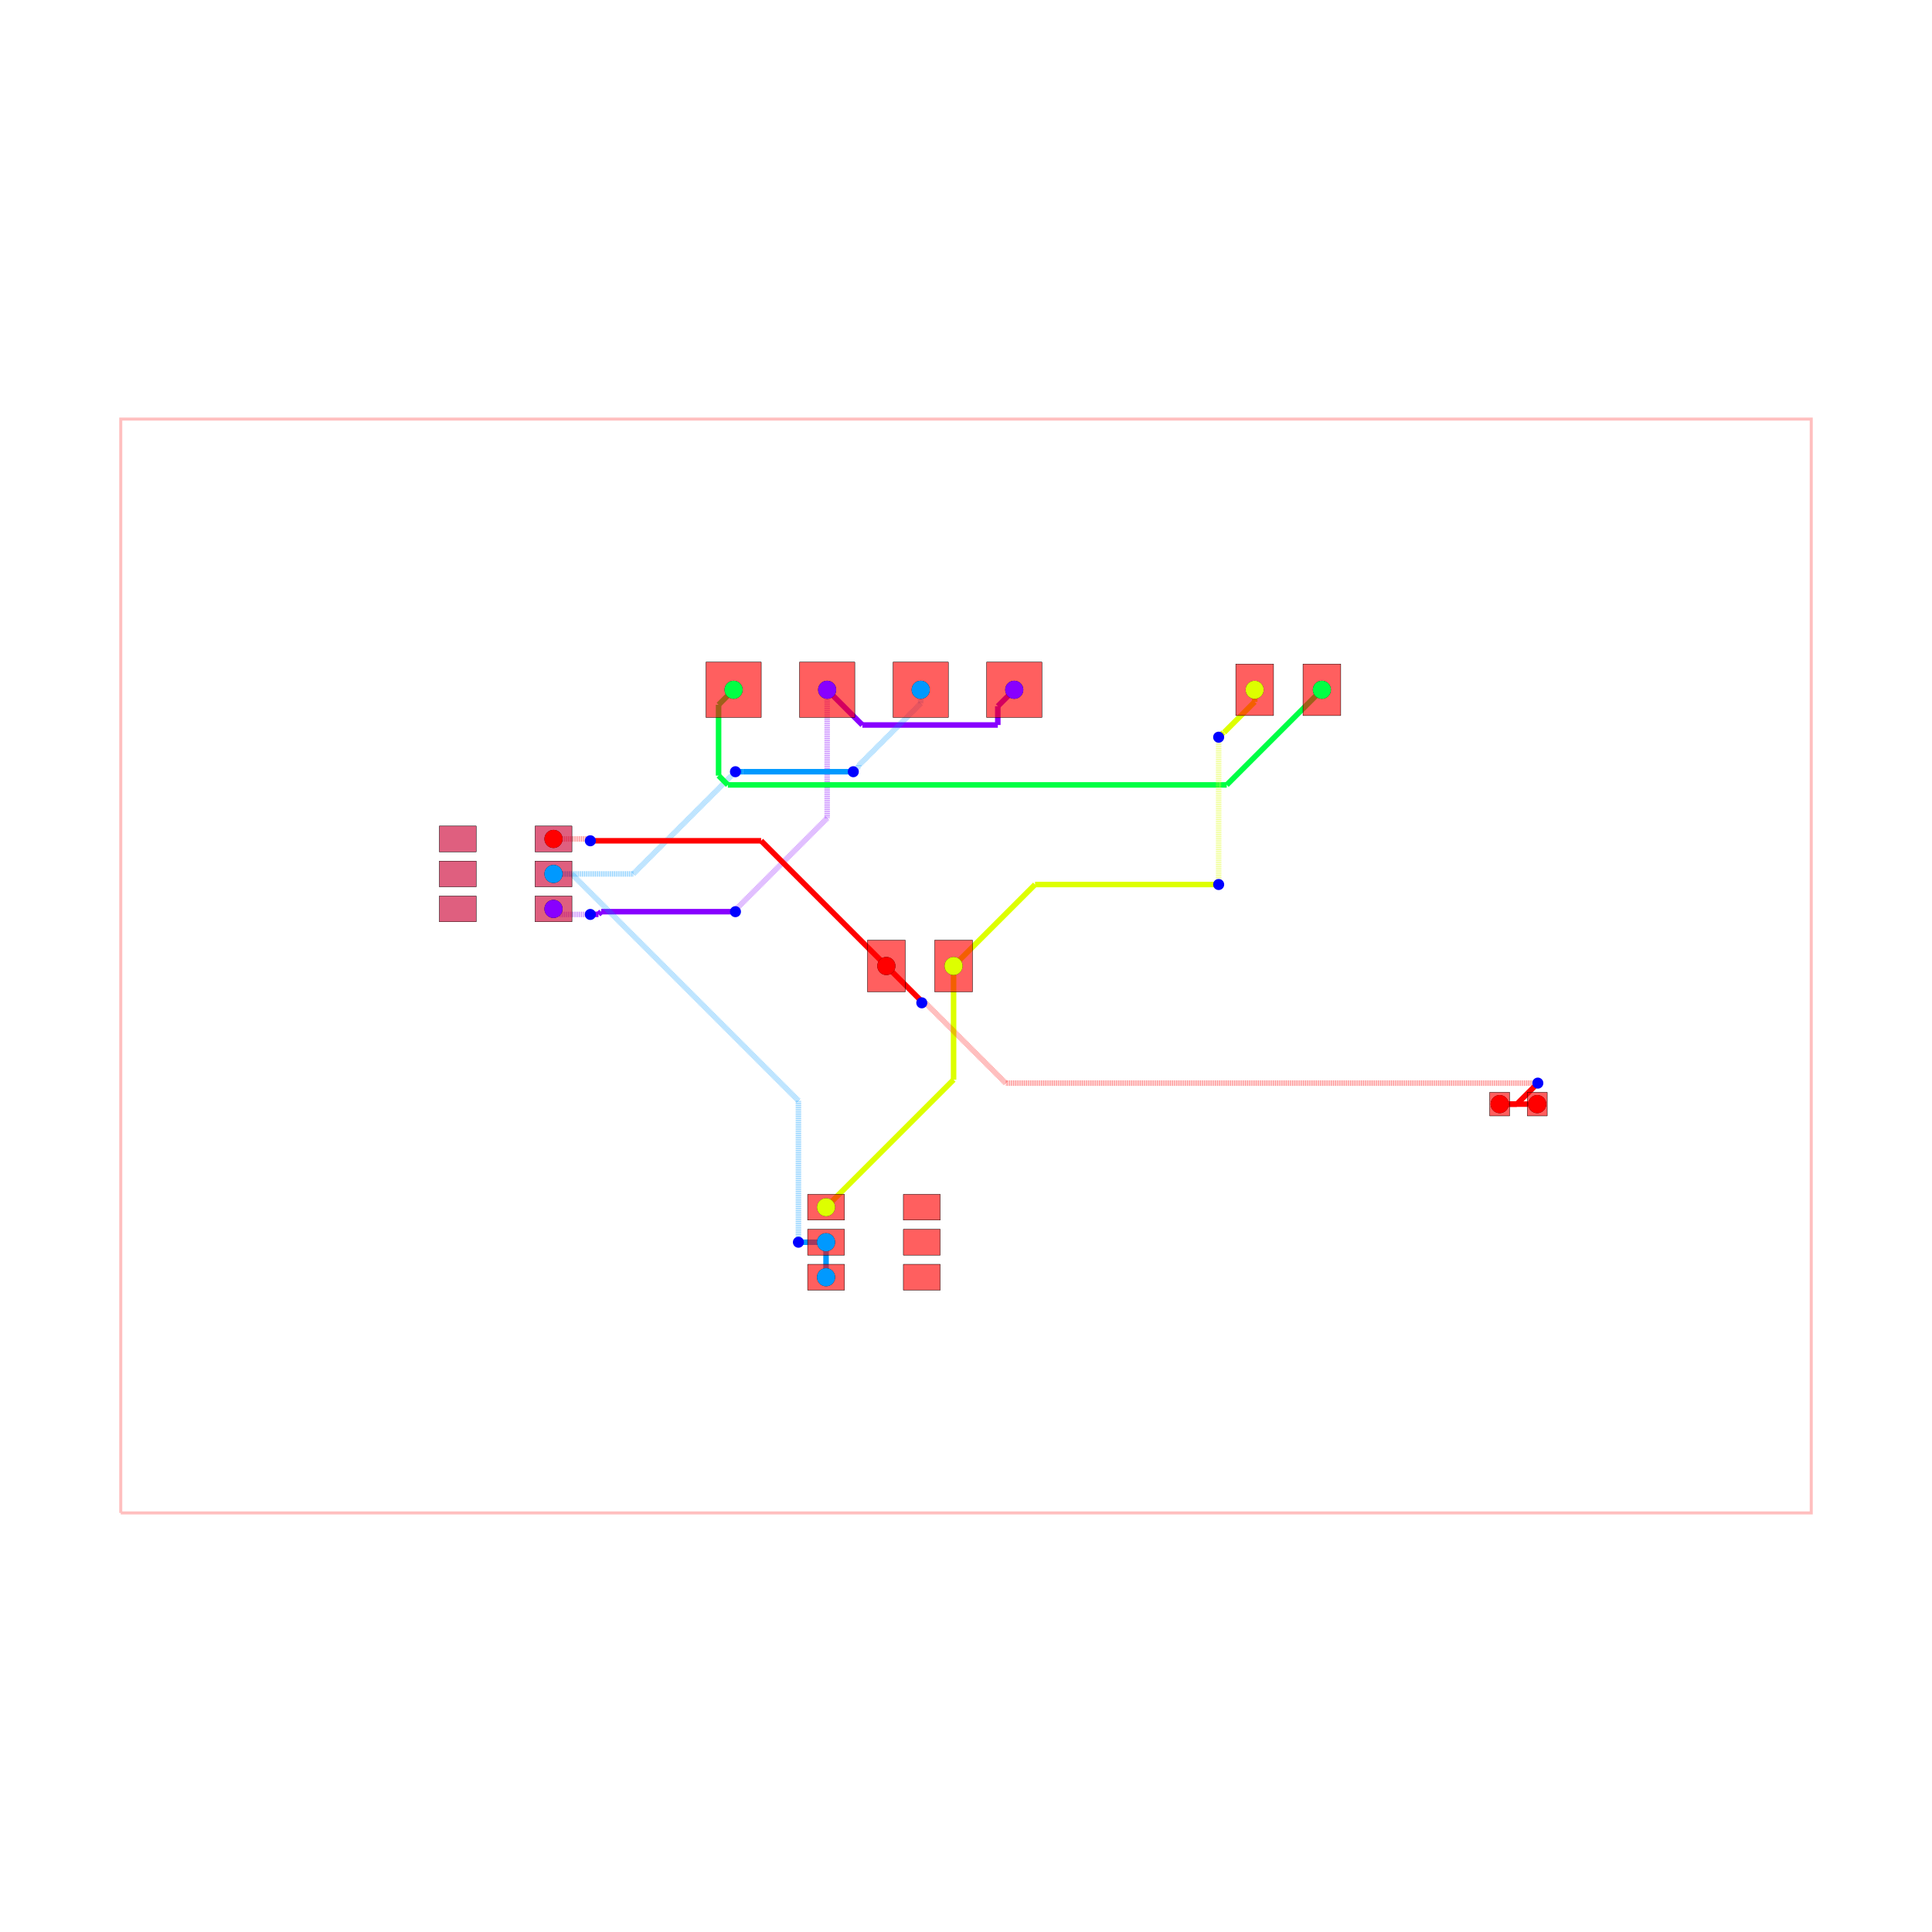
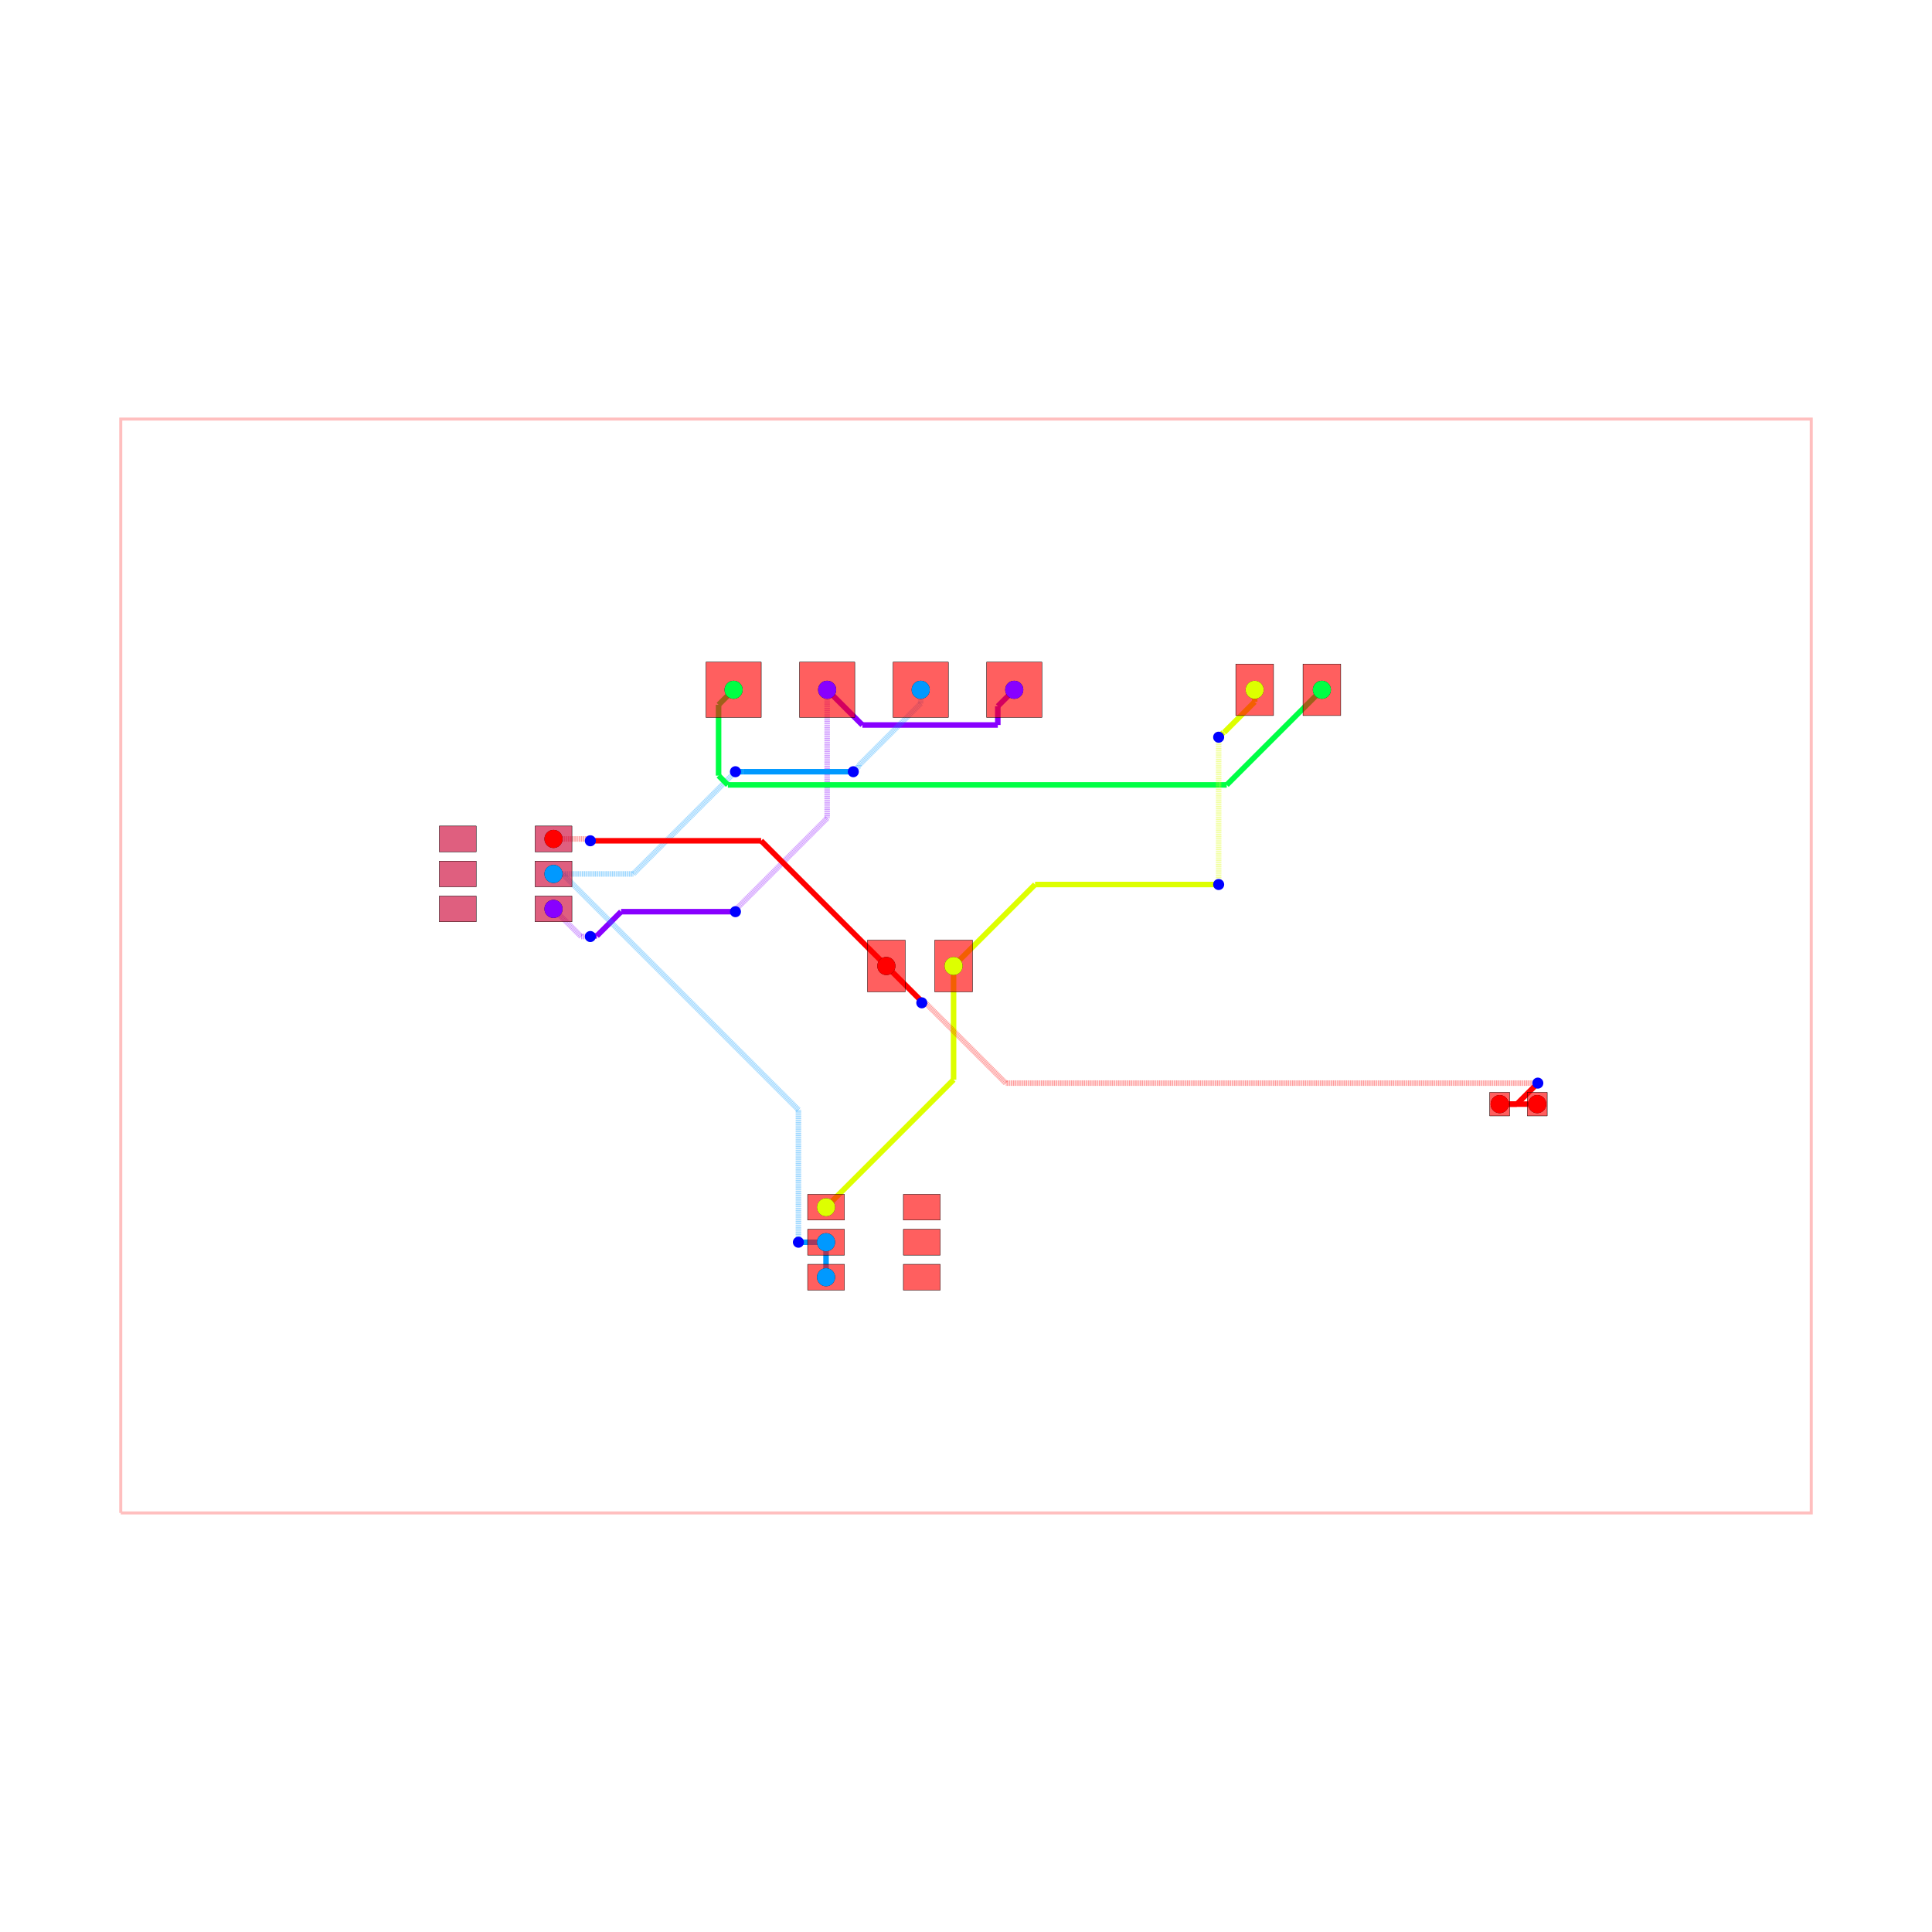
<svg xmlns="http://www.w3.org/2000/svg" width="640" height="640" viewBox="0 0 640 640">
  <rect width="100%" height="100%" fill="white" />
  <g>
    <polyline data-points="-22.95,-14.85 22.95,-14.85 22.95,14.85 -22.95,14.85 -22.95,-14.85" data-type="line" data-label="" points="40,501.176 600,501.176 600,138.824 40,138.824 40,501.176" fill="none" stroke="rgba(255,0,0,0.25)" stroke-width="1px" />
  </g>
  <g>
    <polyline data-points="-3.77,7.5 -2.8138836077977563,6.543883607797756" data-type="line" data-label="" points="274.004,228.497 285.669,240.162" fill="none" stroke="hsl(272, 100%, 50%)" stroke-width="1.83" />
  </g>
  <g>
    <polyline data-points="-2.8138836077977563,6.543883607797756 0.8635486054419057,6.543883607797756" data-type="line" data-label="" points="285.669,240.162 330.536,240.162" fill="none" stroke="hsl(272, 100%, 50%)" stroke-width="1.83" />
  </g>
  <g>
    <polyline data-points="0.8635486054419057,6.543883607797756 0.8635486054419057,7.053548605441906" data-type="line" data-label="" points="330.536,240.162 330.536,233.944" fill="none" stroke="hsl(272, 100%, 50%)" stroke-width="1.83" />
  </g>
  <g>
    <polyline data-points="0.8635486054419057,7.053548605441906 1.31,7.5" data-type="line" data-label="" points="330.536,233.944 335.983,228.497" fill="none" stroke="hsl(272, 100%, 50%)" stroke-width="1.83" />
  </g>
  <g>
    <polyline data-points="-3.77,7.5 -3.77,4.014560608857936" data-type="line" data-label="" points="274.004,228.497 274.004,271.021" fill="none" stroke="rgba(136,0,255,0.5)" stroke-width="1.83" stroke-dasharray="0.2 0.2" />
  </g>
  <g>
    <polyline data-points="-3.77,4.014560608857936 -6.255099067912445,1.5294615409454906" data-type="line" data-label="" points="274.004,271.021 243.685,301.34" fill="none" stroke="rgba(136,0,255,0.5)" stroke-width="1.83" stroke-dasharray="0.2 0.2" />
  </g>
  <g>
    <polyline data-points="-6.255099067912445,1.5294615409454906 -6.255099067912445,1.479900932087554" data-type="line" data-label="" points="243.685,301.34 243.685,301.945" fill="none" stroke="rgba(136,0,255,0.5)" stroke-width="1.83" stroke-dasharray="0.2 0.2" />
  </g>
  <g>
    <polyline data-points="-6.255099067912445,1.479900932087554 -6.259999999999999,1.475" data-type="line" data-label="" points="243.685,301.945 243.625,302.004" fill="none" stroke="rgba(136,0,255,0.5)" stroke-width="1.83" stroke-dasharray="0.2 0.2" />
  </g>
  <g>
-     <polyline data-points="-6.259999999999999,1.475 -9.906199925779516,1.475" data-type="line" data-label="" points="243.625,302.004 199.14,302.004" fill="none" stroke="hsl(272, 100%, 50%)" stroke-width="1.83" />
-   </g>
-   <g>
-     <polyline data-points="-9.906199925779516,1.475 -9.978833232726833,1.4023666930526835" data-type="line" data-label="" points="199.14,302.004 198.254,302.891" fill="none" stroke="hsl(272, 100%, 50%)" stroke-width="1.83" />
-   </g>
-   <g>
-     <polyline data-points="-9.978833232726833,1.4023666930526835 -10.197633306947319,1.4023666930526835" data-type="line" data-label="" points="198.254,302.891 195.584,302.891" fill="none" stroke="hsl(272, 100%, 50%)" stroke-width="1.83" />
-   </g>
-   <g>
-     <polyline data-points="-10.197633306947319,1.4023666930526835 -10.200000000000003,1.4000000000000001" data-type="line" data-label="" points="195.584,302.891 195.556,302.919" fill="none" stroke="hsl(272, 100%, 50%)" stroke-width="1.83" />
-   </g>
-   <g>
-     <polyline data-points="-10.200000000000003,1.4000000000000001 -11.049999999999999,1.4000000000000001" data-type="line" data-label="" points="195.556,302.919 185.185,302.919" fill="none" stroke="rgba(136,0,255,0.5)" stroke-width="1.83" stroke-dasharray="0.2 0.2" />
-   </g>
-   <g>
-     <polyline data-points="-11.049999999999999,1.4000000000000001 -11.2,1.55" data-type="line" data-label="" points="185.185,302.919 183.355,301.089" fill="none" stroke="rgba(136,0,255,0.5)" stroke-width="1.83" stroke-dasharray="0.2 0.2" />
+     <polyline data-points="-6.259999999999999,1.475 -9.365466839755264,1.475" data-type="line" data-label="" points="243.625,302.004 205.737,302.004" fill="none" stroke="hsl(272, 100%, 50%)" stroke-width="1.83" />
+   </g>
+   <g>
+     <polyline data-points="-9.365466839755264,1.475 -10.022583563563582,0.8178832761916823" data-type="line" data-label="" points="205.737,302.004 197.72,310.021" fill="none" stroke="hsl(272, 100%, 50%)" stroke-width="1.83" />
+   </g>
+   <g>
+     <polyline data-points="-10.022583563563582,0.8178832761916823 -10.182116723808319,0.8178832761916823" data-type="line" data-label="" points="197.72,310.021 195.774,310.021" fill="none" stroke="hsl(272, 100%, 50%)" stroke-width="1.83" />
+   </g>
+   <g>
+     <polyline data-points="-10.182116723808319,0.8178832761916823 -10.200000000000001,0.8000000000000002" data-type="line" data-label="" points="195.774,310.021 195.556,310.24" fill="none" stroke="hsl(272, 100%, 50%)" stroke-width="1.83" />
+   </g>
+   <g>
+     <polyline data-points="-10.200000000000001,0.8000000000000002 -10.45,0.8000000000000002" data-type="line" data-label="" points="195.556,310.24 192.505,310.24" fill="none" stroke="rgba(136,0,255,0.5)" stroke-width="1.83" stroke-dasharray="0.2 0.2" />
+   </g>
+   <g>
+     <polyline data-points="-10.45,0.8000000000000002 -11.2,1.55" data-type="line" data-label="" points="192.505,310.24 183.355,301.089" fill="none" stroke="rgba(136,0,255,0.5)" stroke-width="1.83" stroke-dasharray="0.2 0.2" />
  </g>
  <g>
    <polyline data-points="-3.8,-8.45 -3.8,-7.5" data-type="line" data-label="" points="273.638,423.094 273.638,411.503" fill="none" stroke="hsl(204, 100%, 50%)" stroke-width="1.83" />
  </g>
  <g>
    <polyline data-points="-1.23,7.5 -1.23,7.127935428044202" data-type="line" data-label="" points="304.993,228.497 304.993,233.036" fill="none" stroke="rgba(0,153,255,0.5)" stroke-width="1.83" stroke-dasharray="0.2 0.2" />
  </g>
  <g>
    <polyline data-points="-1.23,7.127935428044202 -2.9113892979908167,5.4465461300533855" data-type="line" data-label="" points="304.993,233.036 284.48,253.55" fill="none" stroke="rgba(0,153,255,0.5)" stroke-width="1.83" stroke-dasharray="0.2 0.2" />
  </g>
  <g>
    <polyline data-points="-2.9113892979908167,5.4465461300533855 -2.9113892979908167,5.423610702009184" data-type="line" data-label="" points="284.48,253.55 284.48,253.83" fill="none" stroke="rgba(0,153,255,0.5)" stroke-width="1.83" stroke-dasharray="0.2 0.2" />
  </g>
  <g>
    <polyline data-points="-2.9113892979908167,5.423610702009184 -3.0600000000000005,5.275" data-type="line" data-label="" points="284.48,253.83 282.667,255.643" fill="none" stroke="rgba(0,153,255,0.5)" stroke-width="1.83" stroke-dasharray="0.2 0.2" />
  </g>
  <g>
    <polyline data-points="-3.0600000000000005,5.275 -6.058890440044109,5.275" data-type="line" data-label="" points="282.667,255.643 246.079,255.643" fill="none" stroke="hsl(204, 100%, 50%)" stroke-width="1.83" />
  </g>
  <g>
    <polyline data-points="-6.058890440044109,5.275 -6.26,5.275" data-type="line" data-label="" points="246.079,255.643 243.625,255.643" fill="none" stroke="hsl(204, 100%, 50%)" stroke-width="1.83" />
  </g>
  <g>
    <polyline data-points="-6.26,5.275 -9.035,2.5" data-type="line" data-label="" points="243.625,255.643 209.769,289.499" fill="none" stroke="rgba(0,153,255,0.5)" stroke-width="1.83" stroke-dasharray="0.2 0.2" />
  </g>
  <g>
    <polyline data-points="-9.035,2.5 -11.2,2.5" data-type="line" data-label="" points="209.769,289.499 183.355,289.499" fill="none" stroke="rgba(0,153,255,0.5)" stroke-width="1.83" stroke-dasharray="0.2 0.2" />
  </g>
  <g>
    <polyline data-points="-3.8,-7.5 -4.549900039984006,-7.5" data-type="line" data-label="" points="273.638,411.503 264.489,411.503" fill="none" stroke="hsl(204, 100%, 50%)" stroke-width="1.83" />
  </g>
  <g>
    <polyline data-points="-4.549900039984006,-7.5 -4.550000000000001,-7.5" data-type="line" data-label="" points="264.489,411.503 264.488,411.503" fill="none" stroke="hsl(204, 100%, 50%)" stroke-width="1.83" />
  </g>
  <g>
-     <polyline data-points="-4.550000000000001,-7.5 -4.550000000000001,-3.656458664546898" data-type="line" data-label="" points="264.488,411.503 264.488,364.61" fill="none" stroke="rgba(0,153,255,0.5)" stroke-width="1.83" stroke-dasharray="0.2 0.2" />
-   </g>
-   <g>
-     <polyline data-points="-4.550000000000001,-3.656458664546898 -10.702952600835822,2.496493936288923" data-type="line" data-label="" points="264.488,364.61 189.419,289.542" fill="none" stroke="rgba(0,153,255,0.5)" stroke-width="1.83" stroke-dasharray="0.2 0.2" />
-   </g>
-   <g>
-     <polyline data-points="-10.702952600835822,2.496493936288923 -11.196493936288922,2.496493936288923" data-type="line" data-label="" points="189.419,289.542 183.398,289.542" fill="none" stroke="rgba(0,153,255,0.5)" stroke-width="1.83" stroke-dasharray="0.2 0.2" />
-   </g>
-   <g>
-     <polyline data-points="-11.196493936288922,2.496493936288923 -11.2,2.5" data-type="line" data-label="" points="183.398,289.542 183.355,289.499" fill="none" stroke="rgba(0,153,255,0.5)" stroke-width="1.83" stroke-dasharray="0.2 0.2" />
+     <polyline data-points="-4.550000000000001,-7.5 -4.550000000000001,-3.9047207314649155" data-type="line" data-label="" points="264.488,411.503 264.488,367.639" fill="none" stroke="rgba(0,153,255,0.5)" stroke-width="1.83" stroke-dasharray="0.2 0.2" />
+   </g>
+   <g>
+     <polyline data-points="-4.550000000000001,-3.9047207314649155 -10.95244348125621,2.4977227497912944" data-type="line" data-label="" points="264.488,367.639 186.375,289.527" fill="none" stroke="rgba(0,153,255,0.5)" stroke-width="1.83" stroke-dasharray="0.2 0.2" />
+   </g>
+   <g>
+     <polyline data-points="-10.95244348125621,2.4977227497912944 -11.197722749791293,2.4977227497912944" data-type="line" data-label="" points="186.375,289.527 183.383,289.527" fill="none" stroke="rgba(0,153,255,0.5)" stroke-width="1.83" stroke-dasharray="0.2 0.2" />
+   </g>
+   <g>
+     <polyline data-points="-11.197722749791293,2.4977227497912944 -11.2,2.5" data-type="line" data-label="" points="183.383,289.527 183.355,289.499" fill="none" stroke="rgba(0,153,255,0.5)" stroke-width="1.83" stroke-dasharray="0.2 0.2" />
  </g>
  <g>
    <polyline data-points="-6.3100000000000005,7.5 -6.717934372387114,7.092065627612887" data-type="line" data-label="" points="243.015,228.497 238.038,233.474" fill="none" stroke="hsl(136, 100%, 50%)" stroke-width="1.83" />
  </g>
  <g>
    <polyline data-points="-6.717934372387114,7.092065627612887 -6.717934372387114,5.169069359348258" data-type="line" data-label="" points="238.038,233.474 238.038,256.935" fill="none" stroke="hsl(136, 100%, 50%)" stroke-width="1.83" />
  </g>
  <g>
    <polyline data-points="-6.717934372387114,5.169069359348258 -6.465644720545952,4.9167797075070965" data-type="line" data-label="" points="238.038,256.935 241.116,260.013" fill="none" stroke="hsl(136, 100%, 50%)" stroke-width="1.83" />
  </g>
  <g>
    <polyline data-points="-6.465644720545952,4.9167797075070965 6.896715588613963,4.9167797075070965" data-type="line" data-label="" points="241.116,260.013 404.143,260.013" fill="none" stroke="hsl(136, 100%, 50%)" stroke-width="1.83" />
  </g>
  <g>
    <polyline data-points="6.896715588613963,4.9167797075070965 7.079279707507096,4.9167797075070965" data-type="line" data-label="" points="404.143,260.013 406.37,260.013" fill="none" stroke="hsl(136, 100%, 50%)" stroke-width="1.83" />
  </g>
  <g>
    <polyline data-points="7.079279707507096,4.9167797075070965 9.6625,7.5" data-type="line" data-label="" points="406.37,260.013 437.887,228.497" fill="none" stroke="hsl(136, 100%, 50%)" stroke-width="1.83" />
  </g>
  <g>
    <polyline data-points="-3.8,-6.55 -0.33750000000000036,-3.0875000000000004" data-type="line" data-label="" points="273.638,399.913 315.882,357.669" fill="none" stroke="hsl(68, 100%, 50%)" stroke-width="1.83" />
  </g>
  <g>
    <polyline data-points="-0.33750000000000036,-3.0875000000000004 -0.33750000000000013,-1.1102230246251565e-16" data-type="line" data-label="" points="315.882,357.669 315.882,320" fill="none" stroke="hsl(68, 100%, 50%)" stroke-width="1.83" />
  </g>
  <g>
    <polyline data-points="7.8375,7.5 7.8375,7.1715576113543715" data-type="line" data-label="" points="415.621,228.497 415.621,232.504" fill="none" stroke="hsl(68, 100%, 50%)" stroke-width="1.83" />
  </g>
  <g>
    <polyline data-points="7.8375,7.1715576113543715 7.009152307286573,6.3432099186409445" data-type="line" data-label="" points="415.621,232.504 405.515,242.61" fill="none" stroke="hsl(68, 100%, 50%)" stroke-width="1.83" />
  </g>
  <g>
    <polyline data-points="7.009152307286573,6.3432099186409445 6.990709918640944,6.3432099186409445" data-type="line" data-label="" points="405.515,242.61 405.29,242.61" fill="none" stroke="hsl(68, 100%, 50%)" stroke-width="1.83" />
  </g>
  <g>
    <polyline data-points="6.990709918640944,6.3432099186409445 6.8599999999999985,6.2124999999999995" data-type="line" data-label="" points="405.29,242.61 403.695,244.205" fill="none" stroke="hsl(68, 100%, 50%)" stroke-width="1.83" />
  </g>
  <g>
    <polyline data-points="6.8599999999999985,6.2124999999999995 6.8599999999999985,2.2139059808864707" data-type="line" data-label="" points="403.695,244.205 403.695,292.989" fill="none" stroke="rgba(221,255,0,0.5)" stroke-width="1.83" stroke-dasharray="0.2 0.2" />
  </g>
  <g>
    <polyline data-points="6.8599999999999985,2.2139059808864707 6.8599999999999985,2.2125" data-type="line" data-label="" points="403.695,292.989 403.695,293.007" fill="none" stroke="rgba(221,255,0,0.5)" stroke-width="1.83" stroke-dasharray="0.2 0.2" />
  </g>
  <g>
    <polyline data-points="6.8599999999999985,2.2125 1.875,2.2125" data-type="line" data-label="" points="403.695,293.007 342.876,293.007" fill="none" stroke="hsl(68, 100%, 50%)" stroke-width="1.83" />
  </g>
  <g>
    <polyline data-points="1.875,2.2125 -0.3375,0" data-type="line" data-label="" points="342.876,293.007 315.882,320" fill="none" stroke="hsl(68, 100%, 50%)" stroke-width="1.83" />
  </g>
  <g>
    <polyline data-points="15.51,-3.75 14.49,-3.75" data-type="line" data-label="" points="509.229,365.752 496.784,365.752" fill="none" stroke="hsl(0, 100%, 50%)" stroke-width="1.83" />
  </g>
  <g>
    <polyline data-points="-11.2,3.45 -10.262097350199888,3.45" data-type="line" data-label="" points="183.355,277.908 194.798,277.908" fill="none" stroke="rgba(255,0,0,0.5)" stroke-width="1.83" stroke-dasharray="0.2 0.2" />
  </g>
  <g>
    <polyline data-points="-10.262097350199888,3.45 -10.218249902435135,3.4061525522352474" data-type="line" data-label="" points="194.798,277.908 195.333,278.443" fill="none" stroke="rgba(255,0,0,0.5)" stroke-width="1.83" stroke-dasharray="0.2 0.2" />
  </g>
  <g>
    <polyline data-points="-10.218249902435135,3.4061525522352474 -10.206152552235249,3.4061525522352474" data-type="line" data-label="" points="195.333,278.443 195.48,278.443" fill="none" stroke="rgba(255,0,0,0.5)" stroke-width="1.83" stroke-dasharray="0.2 0.2" />
  </g>
  <g>
    <polyline data-points="-10.206152552235249,3.4061525522352474 -10.200000000000001,3.4000000000000004" data-type="line" data-label="" points="195.48,278.443 195.556,278.519" fill="none" stroke="rgba(255,0,0,0.5)" stroke-width="1.83" stroke-dasharray="0.2 0.2" />
  </g>
  <g>
    <polyline data-points="-10.200000000000001,3.4000000000000004 -5.5625,3.4000000000000004" data-type="line" data-label="" points="195.556,278.519 252.135,278.519" fill="none" stroke="hsl(0, 100%, 50%)" stroke-width="1.83" />
  </g>
  <g>
    <polyline data-points="-5.5625,3.4000000000000004 -2.1625,0" data-type="line" data-label="" points="252.135,278.519 293.617,320" fill="none" stroke="hsl(0, 100%, 50%)" stroke-width="1.83" />
  </g>
  <g>
    <polyline data-points="14.49,-3.75 14.956249999999999,-3.75" data-type="line" data-label="" points="496.784,365.752 502.473,365.752" fill="none" stroke="hsl(0, 100%, 50%)" stroke-width="1.83" />
  </g>
  <g>
-     <polyline data-points="14.956249999999999,-3.75 15.51011254312689,-3.196137456873108" data-type="line" data-label="" points="502.473,365.752 509.23,358.994" fill="none" stroke="hsl(0, 100%, 50%)" stroke-width="1.83" />
-   </g>
-   <g>
-     <polyline data-points="15.51011254312689,-3.196137456873108 15.52625,-3.1799999999999997" data-type="line" data-label="" points="509.23,358.994 509.427,358.797" fill="none" stroke="hsl(0, 100%, 50%)" stroke-width="1.83" />
-   </g>
-   <g>
-     <polyline data-points="15.52625,-3.1799999999999997 1.0771600967897432,-3.1799999999999997" data-type="line" data-label="" points="509.427,358.797 333.142,358.797" fill="none" stroke="rgba(255,0,0,0.5)" stroke-width="1.83" stroke-dasharray="0.2 0.2" />
-   </g>
-   <g>
-     <polyline data-points="1.0771600967897432,-3.1799999999999997 -1.1028399032102556,-1.0000000000000009" data-type="line" data-label="" points="333.142,358.797 306.545,332.2" fill="none" stroke="rgba(255,0,0,0.5)" stroke-width="1.83" stroke-dasharray="0.2 0.2" />
-   </g>
-   <g>
-     <polyline data-points="-1.1028399032102556,-1.0000000000000009 -1.2,-1.0000000000000009" data-type="line" data-label="" points="306.545,332.2 305.359,332.2" fill="none" stroke="rgba(255,0,0,0.5)" stroke-width="1.83" stroke-dasharray="0.2 0.2" />
+     <polyline data-points="14.956249999999999,-3.75 15.510127848301822,-3.1961221516981766" data-type="line" data-label="" points="502.473,365.752 509.23,358.994" fill="none" stroke="hsl(0, 100%, 50%)" stroke-width="1.83" />
+   </g>
+   <g>
+     <polyline data-points="15.510127848301822,-3.1961221516981766 15.52625,-3.1799999999999997" data-type="line" data-label="" points="509.23,358.994 509.427,358.797" fill="none" stroke="hsl(0, 100%, 50%)" stroke-width="1.83" />
+   </g>
+   <g>
+     <polyline data-points="15.52625,-3.1799999999999997 1.077126306098856,-3.1799999999999997" data-type="line" data-label="" points="509.427,358.797 333.141,358.797" fill="none" stroke="rgba(255,0,0,0.5)" stroke-width="1.83" stroke-dasharray="0.2 0.2" />
+   </g>
+   <g>
+     <polyline data-points="1.077126306098856,-3.1799999999999997 -1.1028736939011428,-1.0000000000000009" data-type="line" data-label="" points="333.141,358.797 306.544,332.2" fill="none" stroke="rgba(255,0,0,0.5)" stroke-width="1.83" stroke-dasharray="0.2 0.2" />
+   </g>
+   <g>
+     <polyline data-points="-1.1028736939011428,-1.0000000000000009 -1.2,-1.0000000000000009" data-type="line" data-label="" points="306.544,332.2 305.359,332.2" fill="none" stroke="rgba(255,0,0,0.5)" stroke-width="1.83" stroke-dasharray="0.2 0.2" />
  </g>
  <g>
    <polyline data-points="-1.2,-1.0000000000000009 -1.2,-0.9625000000000001" data-type="line" data-label="" points="305.359,332.2 305.359,331.743" fill="none" stroke="hsl(0, 100%, 50%)" stroke-width="1.83" />
  </g>
  <g>
    <polyline data-points="-1.2,-0.9625000000000001 -2.1625,0" data-type="line" data-label="" points="305.359,331.743 293.617,320" fill="none" stroke="hsl(0, 100%, 50%)" stroke-width="1.83" />
  </g>
  <g>
    <rect data-type="rect" data-label="top source_net_0" data-x="-2.1625" data-y="0" x="287.364" y="311.46" width="12.505" height="17.081" fill="rgba(255,0,0,0.25)" stroke="black" stroke-width="0.082" />
  </g>
  <g>
    <rect data-type="rect" data-label="top source_net_1" data-x="-0.3375" data-y="0" x="309.63" y="311.46" width="12.505" height="17.081" fill="rgba(255,0,0,0.25)" stroke="black" stroke-width="0.082" />
  </g>
  <g>
    <rect data-type="rect" data-label="top source_net_0" data-x="14.49" data-y="-3.75" x="493.49" y="361.847" width="6.588" height="7.808" fill="rgba(255,0,0,0.25)" stroke="black" stroke-width="0.082" />
  </g>
  <g>
    <rect data-type="rect" data-label="top source_net_0" data-x="15.51" data-y="-3.75" x="505.935" y="361.847" width="6.588" height="7.808" fill="rgba(255,0,0,0.25)" stroke="black" stroke-width="0.082" />
  </g>
  <g>
    <rect data-type="rect" data-label="top source_net_1" data-x="7.8375" data-y="7.5" x="409.368" y="219.956" width="12.505" height="17.081" fill="rgba(255,0,0,0.25)" stroke="black" stroke-width="0.082" />
  </g>
  <g>
    <rect data-type="rect" data-label="top source_net_2" data-x="9.6625" data-y="7.5" x="431.634" y="219.956" width="12.505" height="17.081" fill="rgba(255,0,0,0.25)" stroke="black" stroke-width="0.082" />
  </g>
  <g>
    <rect data-type="rect" data-label="bottom source_net_0" data-x="-11.2" data-y="3.45" x="177.255" y="273.638" width="12.2" height="8.54" fill="rgba(0,0,255,0.25)" stroke="black" stroke-width="0.082" />
  </g>
  <g>
    <rect data-type="rect" data-label="bottom source_net_3" data-x="-11.2" data-y="2.5" x="177.255" y="285.229" width="12.2" height="8.54" fill="rgba(0,0,255,0.25)" stroke="black" stroke-width="0.082" />
  </g>
  <g>
    <rect data-type="rect" data-label="bottom source_net_4" data-x="-11.2" data-y="1.55" x="177.255" y="296.819" width="12.2" height="8.54" fill="rgba(0,0,255,0.25)" stroke="black" stroke-width="0.082" />
  </g>
  <g>
    <rect data-type="rect" data-label="bottom" data-x="-13.8" data-y="1.55" x="145.534" y="296.819" width="12.2" height="8.54" fill="rgba(0,0,255,0.25)" stroke="black" stroke-width="0.082" />
  </g>
  <g>
    <rect data-type="rect" data-label="bottom" data-x="-13.8" data-y="2.5" x="145.534" y="285.229" width="12.2" height="8.54" fill="rgba(0,0,255,0.25)" stroke="black" stroke-width="0.082" />
  </g>
  <g>
    <rect data-type="rect" data-label="bottom" data-x="-13.8" data-y="3.45" x="145.534" y="273.638" width="12.2" height="8.54" fill="rgba(0,0,255,0.25)" stroke="black" stroke-width="0.082" />
  </g>
  <g>
    <rect data-type="rect" data-label="top source_net_1" data-x="-3.8" data-y="-6.55" x="267.538" y="395.643" width="12.2" height="8.54" fill="rgba(255,0,0,0.25)" stroke="black" stroke-width="0.082" />
  </g>
  <g>
    <rect data-type="rect" data-label="top source_net_3" data-x="-3.8" data-y="-7.5" x="267.538" y="407.233" width="12.2" height="8.54" fill="rgba(255,0,0,0.25)" stroke="black" stroke-width="0.082" />
  </g>
  <g>
    <rect data-type="rect" data-label="top source_net_3" data-x="-3.8" data-y="-8.45" x="267.538" y="418.824" width="12.2" height="8.54" fill="rgba(255,0,0,0.25)" stroke="black" stroke-width="0.082" />
  </g>
  <g>
    <rect data-type="rect" data-label="top" data-x="-1.2" data-y="-8.45" x="299.259" y="418.824" width="12.2" height="8.54" fill="rgba(255,0,0,0.25)" stroke="black" stroke-width="0.082" />
  </g>
  <g>
    <rect data-type="rect" data-label="top" data-x="-1.2" data-y="-7.5" x="299.259" y="407.233" width="12.2" height="8.54" fill="rgba(255,0,0,0.25)" stroke="black" stroke-width="0.082" />
  </g>
  <g>
    <rect data-type="rect" data-label="top" data-x="-1.2" data-y="-6.55" x="299.259" y="395.643" width="12.2" height="8.54" fill="rgba(255,0,0,0.25)" stroke="black" stroke-width="0.082" />
  </g>
  <g>
    <rect data-type="rect" data-label="top source_net_4 inner1 source_net_4 inner2 source_net_4 bottom source_net_4" data-x="1.31" data-y="7.5" x="326.832" y="219.346" width="18.301" height="18.301" fill="rgba(255,0,0,0.25)" stroke="black" stroke-width="0.082" />
  </g>
  <g>
    <rect data-type="rect" data-label="top source_net_3 inner1 source_net_3 inner2 source_net_3 bottom source_net_3" data-x="-1.23" data-y="7.5" x="295.843" y="219.346" width="18.301" height="18.301" fill="rgba(255,0,0,0.25)" stroke="black" stroke-width="0.082" />
  </g>
  <g>
    <rect data-type="rect" data-label="top source_net_4 inner1 source_net_4 inner2 source_net_4 bottom source_net_4" data-x="-3.77" data-y="7.5" x="264.854" y="219.346" width="18.301" height="18.301" fill="rgba(255,0,0,0.25)" stroke="black" stroke-width="0.082" />
  </g>
  <g>
    <rect data-type="rect" data-label="top source_net_2 inner1 source_net_2 inner2 source_net_2 bottom source_net_2" data-x="-6.3100000000000005" data-y="7.5" x="233.865" y="219.346" width="18.301" height="18.301" fill="rgba(255,0,0,0.25)" stroke="black" stroke-width="0.082" />
  </g>
  <g>
    <rect data-type="rect" data-label="top source_net_0" data-x="-2.1625" data-y="0" x="287.364" y="311.46" width="12.505" height="17.081" fill="rgba(255,0,0,0.5)" stroke="black" stroke-width="0.082" />
  </g>
  <g>
    <rect data-type="rect" data-label="top source_net_1" data-x="-0.3375" data-y="0" x="309.63" y="311.46" width="12.505" height="17.081" fill="rgba(255,0,0,0.5)" stroke="black" stroke-width="0.082" />
  </g>
  <g>
    <rect data-type="rect" data-label="top source_net_0" data-x="14.49" data-y="-3.75" x="493.49" y="361.847" width="6.588" height="7.808" fill="rgba(255,0,0,0.5)" stroke="black" stroke-width="0.082" />
  </g>
  <g>
    <rect data-type="rect" data-label="top source_net_0" data-x="15.51" data-y="-3.75" x="505.935" y="361.847" width="6.588" height="7.808" fill="rgba(255,0,0,0.5)" stroke="black" stroke-width="0.082" />
  </g>
  <g>
    <rect data-type="rect" data-label="top source_net_1" data-x="7.8375" data-y="7.5" x="409.368" y="219.956" width="12.505" height="17.081" fill="rgba(255,0,0,0.5)" stroke="black" stroke-width="0.082" />
  </g>
  <g>
    <rect data-type="rect" data-label="top source_net_2" data-x="9.6625" data-y="7.5" x="431.634" y="219.956" width="12.505" height="17.081" fill="rgba(255,0,0,0.5)" stroke="black" stroke-width="0.082" />
  </g>
  <g>
    <rect data-type="rect" data-label="bottom source_net_0" data-x="-11.2" data-y="3.45" x="177.255" y="273.638" width="12.2" height="8.54" fill="rgba(255,0,0,0.5)" stroke="black" stroke-width="0.082" />
  </g>
  <g>
    <rect data-type="rect" data-label="bottom source_net_3" data-x="-11.2" data-y="2.5" x="177.255" y="285.229" width="12.2" height="8.54" fill="rgba(255,0,0,0.5)" stroke="black" stroke-width="0.082" />
  </g>
  <g>
    <rect data-type="rect" data-label="bottom source_net_4" data-x="-11.2" data-y="1.55" x="177.255" y="296.819" width="12.2" height="8.54" fill="rgba(255,0,0,0.5)" stroke="black" stroke-width="0.082" />
  </g>
  <g>
    <rect data-type="rect" data-label="bottom" data-x="-13.8" data-y="1.55" x="145.534" y="296.819" width="12.2" height="8.54" fill="rgba(255,0,0,0.5)" stroke="black" stroke-width="0.082" />
  </g>
  <g>
    <rect data-type="rect" data-label="bottom" data-x="-13.8" data-y="2.5" x="145.534" y="285.229" width="12.2" height="8.54" fill="rgba(255,0,0,0.5)" stroke="black" stroke-width="0.082" />
  </g>
  <g>
    <rect data-type="rect" data-label="bottom" data-x="-13.8" data-y="3.45" x="145.534" y="273.638" width="12.2" height="8.54" fill="rgba(255,0,0,0.5)" stroke="black" stroke-width="0.082" />
  </g>
  <g>
    <rect data-type="rect" data-label="top source_net_1" data-x="-3.8" data-y="-6.55" x="267.538" y="395.643" width="12.2" height="8.54" fill="rgba(255,0,0,0.5)" stroke="black" stroke-width="0.082" />
  </g>
  <g>
    <rect data-type="rect" data-label="top source_net_3" data-x="-3.8" data-y="-7.5" x="267.538" y="407.233" width="12.2" height="8.54" fill="rgba(255,0,0,0.5)" stroke="black" stroke-width="0.082" />
  </g>
  <g>
    <rect data-type="rect" data-label="top source_net_3" data-x="-3.8" data-y="-8.45" x="267.538" y="418.824" width="12.2" height="8.54" fill="rgba(255,0,0,0.5)" stroke="black" stroke-width="0.082" />
  </g>
  <g>
    <rect data-type="rect" data-label="top" data-x="-1.2" data-y="-8.45" x="299.259" y="418.824" width="12.2" height="8.54" fill="rgba(255,0,0,0.5)" stroke="black" stroke-width="0.082" />
  </g>
  <g>
    <rect data-type="rect" data-label="top" data-x="-1.2" data-y="-7.5" x="299.259" y="407.233" width="12.2" height="8.54" fill="rgba(255,0,0,0.5)" stroke="black" stroke-width="0.082" />
  </g>
  <g>
    <rect data-type="rect" data-label="top" data-x="-1.2" data-y="-6.55" x="299.259" y="395.643" width="12.2" height="8.54" fill="rgba(255,0,0,0.5)" stroke="black" stroke-width="0.082" />
  </g>
  <g>
    <rect data-type="rect" data-label="top source_net_4 inner1 source_net_4 inner2 source_net_4 bottom source_net_4" data-x="1.31" data-y="7.5" x="326.832" y="219.346" width="18.301" height="18.301" fill="rgba(255,0,0,0.5)" stroke="black" stroke-width="0.082" />
  </g>
  <g>
    <rect data-type="rect" data-label="top source_net_3 inner1 source_net_3 inner2 source_net_3 bottom source_net_3" data-x="-1.23" data-y="7.5" x="295.843" y="219.346" width="18.301" height="18.301" fill="rgba(255,0,0,0.5)" stroke="black" stroke-width="0.082" />
  </g>
  <g>
    <rect data-type="rect" data-label="top source_net_4 inner1 source_net_4 inner2 source_net_4 bottom source_net_4" data-x="-3.77" data-y="7.5" x="264.854" y="219.346" width="18.301" height="18.301" fill="rgba(255,0,0,0.5)" stroke="black" stroke-width="0.082" />
  </g>
  <g>
    <rect data-type="rect" data-label="top source_net_2 inner1 source_net_2 inner2 source_net_2 bottom source_net_2" data-x="-6.3100000000000005" data-y="7.5" x="233.865" y="219.346" width="18.301" height="18.301" fill="rgba(255,0,0,0.5)" stroke="black" stroke-width="0.082" />
  </g>
  <circle data-type="circle" data-label="" data-x="-6.259999999999999" data-y="1.475" cx="243.625" cy="302.004" r="1.83" fill="blue" stroke="none" stroke-width="0.082" />
-   <circle data-type="circle" data-label="" data-x="-10.200000000000003" data-y="1.4000000000000001" cx="195.556" cy="302.919" r="1.83" fill="blue" stroke="none" stroke-width="0.082" />
+   <circle data-type="circle" data-label="" data-x="-10.200000000000001" data-y="0.8000000000000002" cx="195.556" cy="310.24" r="1.83" fill="blue" stroke="none" stroke-width="0.082" />
  <circle data-type="circle" data-label="" data-x="-3.0600000000000005" data-y="5.275" cx="282.667" cy="255.643" r="1.83" fill="blue" stroke="none" stroke-width="0.082" />
  <circle data-type="circle" data-label="" data-x="-6.26" data-y="5.275" cx="243.625" cy="255.643" r="1.83" fill="blue" stroke="none" stroke-width="0.082" />
  <circle data-type="circle" data-label="" data-x="-4.550000000000001" data-y="-7.5" cx="264.488" cy="411.503" r="1.83" fill="blue" stroke="none" stroke-width="0.082" />
  <circle data-type="circle" data-label="" data-x="6.8599999999999985" data-y="6.2124999999999995" cx="403.695" cy="244.205" r="1.83" fill="blue" stroke="none" stroke-width="0.082" />
  <circle data-type="circle" data-label="" data-x="6.8599999999999985" data-y="2.2125" cx="403.695" cy="293.007" r="1.83" fill="blue" stroke="none" stroke-width="0.082" />
  <circle data-type="circle" data-label="" data-x="-10.200000000000001" data-y="3.4000000000000004" cx="195.556" cy="278.519" r="1.83" fill="blue" stroke="none" stroke-width="0.082" />
  <circle data-type="circle" data-label="" data-x="15.52625" data-y="-3.1799999999999997" cx="509.427" cy="358.797" r="1.83" fill="blue" stroke="none" stroke-width="0.082" />
  <circle data-type="circle" data-label="" data-x="-1.2" data-y="-1.0000000000000009" cx="305.359" cy="332.2" r="1.83" fill="blue" stroke="none" stroke-width="0.082" />
  <g>
    <circle data-type="point" data-label="source_net_0 pcb_port_0" data-x="-2.1625" data-y="0" cx="293.617" cy="320" r="3" fill="black" />
  </g>
  <g>
    <circle data-type="point" data-label="source_net_0 pcb_port_3" data-x="15.51" data-y="-3.75" cx="509.229" cy="365.752" r="3" fill="black" />
  </g>
  <g>
    <circle data-type="point" data-label="source_net_0 pcb_port_2" data-x="14.49" data-y="-3.75" cx="496.784" cy="365.752" r="3" fill="black" />
  </g>
  <g>
    <circle data-type="point" data-label="source_net_0 pcb_port_6" data-x="-11.2" data-y="3.45" cx="183.355" cy="277.908" r="3" fill="black" />
  </g>
  <g>
    <circle data-type="point" data-label="source_net_1 pcb_port_1" data-x="-0.3375" data-y="0" cx="315.882" cy="320" r="3" fill="black" />
  </g>
  <g>
    <circle data-type="point" data-label="source_net_1 pcb_port_4" data-x="7.8375" data-y="7.5" cx="415.621" cy="228.497" r="3" fill="black" />
  </g>
  <g>
    <circle data-type="point" data-label="source_net_1 pcb_port_12" data-x="-3.8" data-y="-6.55" cx="273.638" cy="399.913" r="3" fill="black" />
  </g>
  <g>
    <circle data-type="point" data-label="source_net_2 pcb_port_5" data-x="9.6625" data-y="7.5" cx="437.887" cy="228.497" r="3" fill="black" />
  </g>
  <g>
    <circle data-type="point" data-label="source_net_2 pcb_port_21" data-x="-6.3100000000000005" data-y="7.5" cx="243.015" cy="228.497" r="3" fill="black" />
  </g>
  <g>
    <circle data-type="point" data-label="source_net_3 pcb_port_7" data-x="-11.2" data-y="2.5" cx="183.355" cy="289.499" r="3" fill="black" />
  </g>
  <g>
    <circle data-type="point" data-label="source_net_3 pcb_port_13" data-x="-3.8" data-y="-7.5" cx="273.638" cy="411.503" r="3" fill="black" />
  </g>
  <g>
    <circle data-type="point" data-label="source_net_3 pcb_port_14" data-x="-3.8" data-y="-8.45" cx="273.638" cy="423.094" r="3" fill="black" />
  </g>
  <g>
    <circle data-type="point" data-label="source_net_3 pcb_port_19" data-x="-1.23" data-y="7.5" cx="304.993" cy="228.497" r="3" fill="black" />
  </g>
  <g>
    <circle data-type="point" data-label="source_net_4 pcb_port_8" data-x="-11.2" data-y="1.55" cx="183.355" cy="301.089" r="3" fill="black" />
  </g>
  <g>
    <circle data-type="point" data-label="source_net_4 pcb_port_18" data-x="1.31" data-y="7.5" cx="335.983" cy="228.497" r="3" fill="black" />
  </g>
  <g>
    <circle data-type="point" data-label="source_net_4 pcb_port_20" data-x="-3.77" data-y="7.5" cx="274.004" cy="228.497" r="3" fill="black" />
  </g>
  <g>
    <circle data-type="point" data-label="source_net_0 source_net_0 top" data-x="-2.1625" data-y="0" cx="293.617" cy="320" r="3" fill="hsl(0, 100%, 50%)" />
  </g>
  <g>
    <circle data-type="point" data-label="source_net_0 source_net_0 top" data-x="15.51" data-y="-3.75" cx="509.229" cy="365.752" r="3" fill="hsl(0, 100%, 50%)" />
  </g>
  <g>
    <circle data-type="point" data-label="source_net_0 source_net_0 top" data-x="14.49" data-y="-3.75" cx="496.784" cy="365.752" r="3" fill="hsl(0, 100%, 50%)" />
  </g>
  <g>
    <circle data-type="point" data-label="source_net_0 source_net_0 bottom" data-x="-11.2" data-y="3.45" cx="183.355" cy="277.908" r="3" fill="hsl(0, 100%, 50%)" />
  </g>
  <g>
    <circle data-type="point" data-label="source_net_1 source_net_1 top" data-x="-0.3375" data-y="0" cx="315.882" cy="320" r="3" fill="hsl(68, 100%, 50%)" />
  </g>
  <g>
    <circle data-type="point" data-label="source_net_1 source_net_1 top" data-x="7.8375" data-y="7.5" cx="415.621" cy="228.497" r="3" fill="hsl(68, 100%, 50%)" />
  </g>
  <g>
    <circle data-type="point" data-label="source_net_1 source_net_1 top" data-x="-3.8" data-y="-6.55" cx="273.638" cy="399.913" r="3" fill="hsl(68, 100%, 50%)" />
  </g>
  <g>
    <circle data-type="point" data-label="source_net_2 source_net_2 top" data-x="9.6625" data-y="7.5" cx="437.887" cy="228.497" r="3" fill="hsl(136, 100%, 50%)" />
  </g>
  <g>
    <circle data-type="point" data-label="source_net_2 source_net_2 top" data-x="-6.3100000000000005" data-y="7.5" cx="243.015" cy="228.497" r="3" fill="hsl(136, 100%, 50%)" />
  </g>
  <g>
    <circle data-type="point" data-label="source_net_3 source_net_3 bottom" data-x="-11.2" data-y="2.5" cx="183.355" cy="289.499" r="3" fill="hsl(204, 100%, 50%)" />
  </g>
  <g>
    <circle data-type="point" data-label="source_net_3 source_net_3 top" data-x="-3.8" data-y="-7.5" cx="273.638" cy="411.503" r="3" fill="hsl(204, 100%, 50%)" />
  </g>
  <g>
    <circle data-type="point" data-label="source_net_3 source_net_3 top" data-x="-3.8" data-y="-8.45" cx="273.638" cy="423.094" r="3" fill="hsl(204, 100%, 50%)" />
  </g>
  <g>
    <circle data-type="point" data-label="source_net_3 source_net_3 top" data-x="-1.23" data-y="7.5" cx="304.993" cy="228.497" r="3" fill="hsl(204, 100%, 50%)" />
  </g>
  <g>
    <circle data-type="point" data-label="source_net_4 source_net_4 bottom" data-x="-11.2" data-y="1.55" cx="183.355" cy="301.089" r="3" fill="hsl(272, 100%, 50%)" />
  </g>
  <g>
    <circle data-type="point" data-label="source_net_4 source_net_4 top" data-x="1.31" data-y="7.5" cx="335.983" cy="228.497" r="3" fill="hsl(272, 100%, 50%)" />
  </g>
  <g>
    <circle data-type="point" data-label="source_net_4 source_net_4 top" data-x="-3.77" data-y="7.5" cx="274.004" cy="228.497" r="3" fill="hsl(272, 100%, 50%)" />
  </g>
  <g id="crosshair" style="display: none">
    <line id="crosshair-h" y1="0" y2="640" stroke="#666" stroke-width="0.5" />
    <line id="crosshair-v" x1="0" x2="640" stroke="#666" stroke-width="0.5" />
    <text id="coordinates" font-family="monospace" font-size="12" fill="#666" />
  </g>
</svg>
